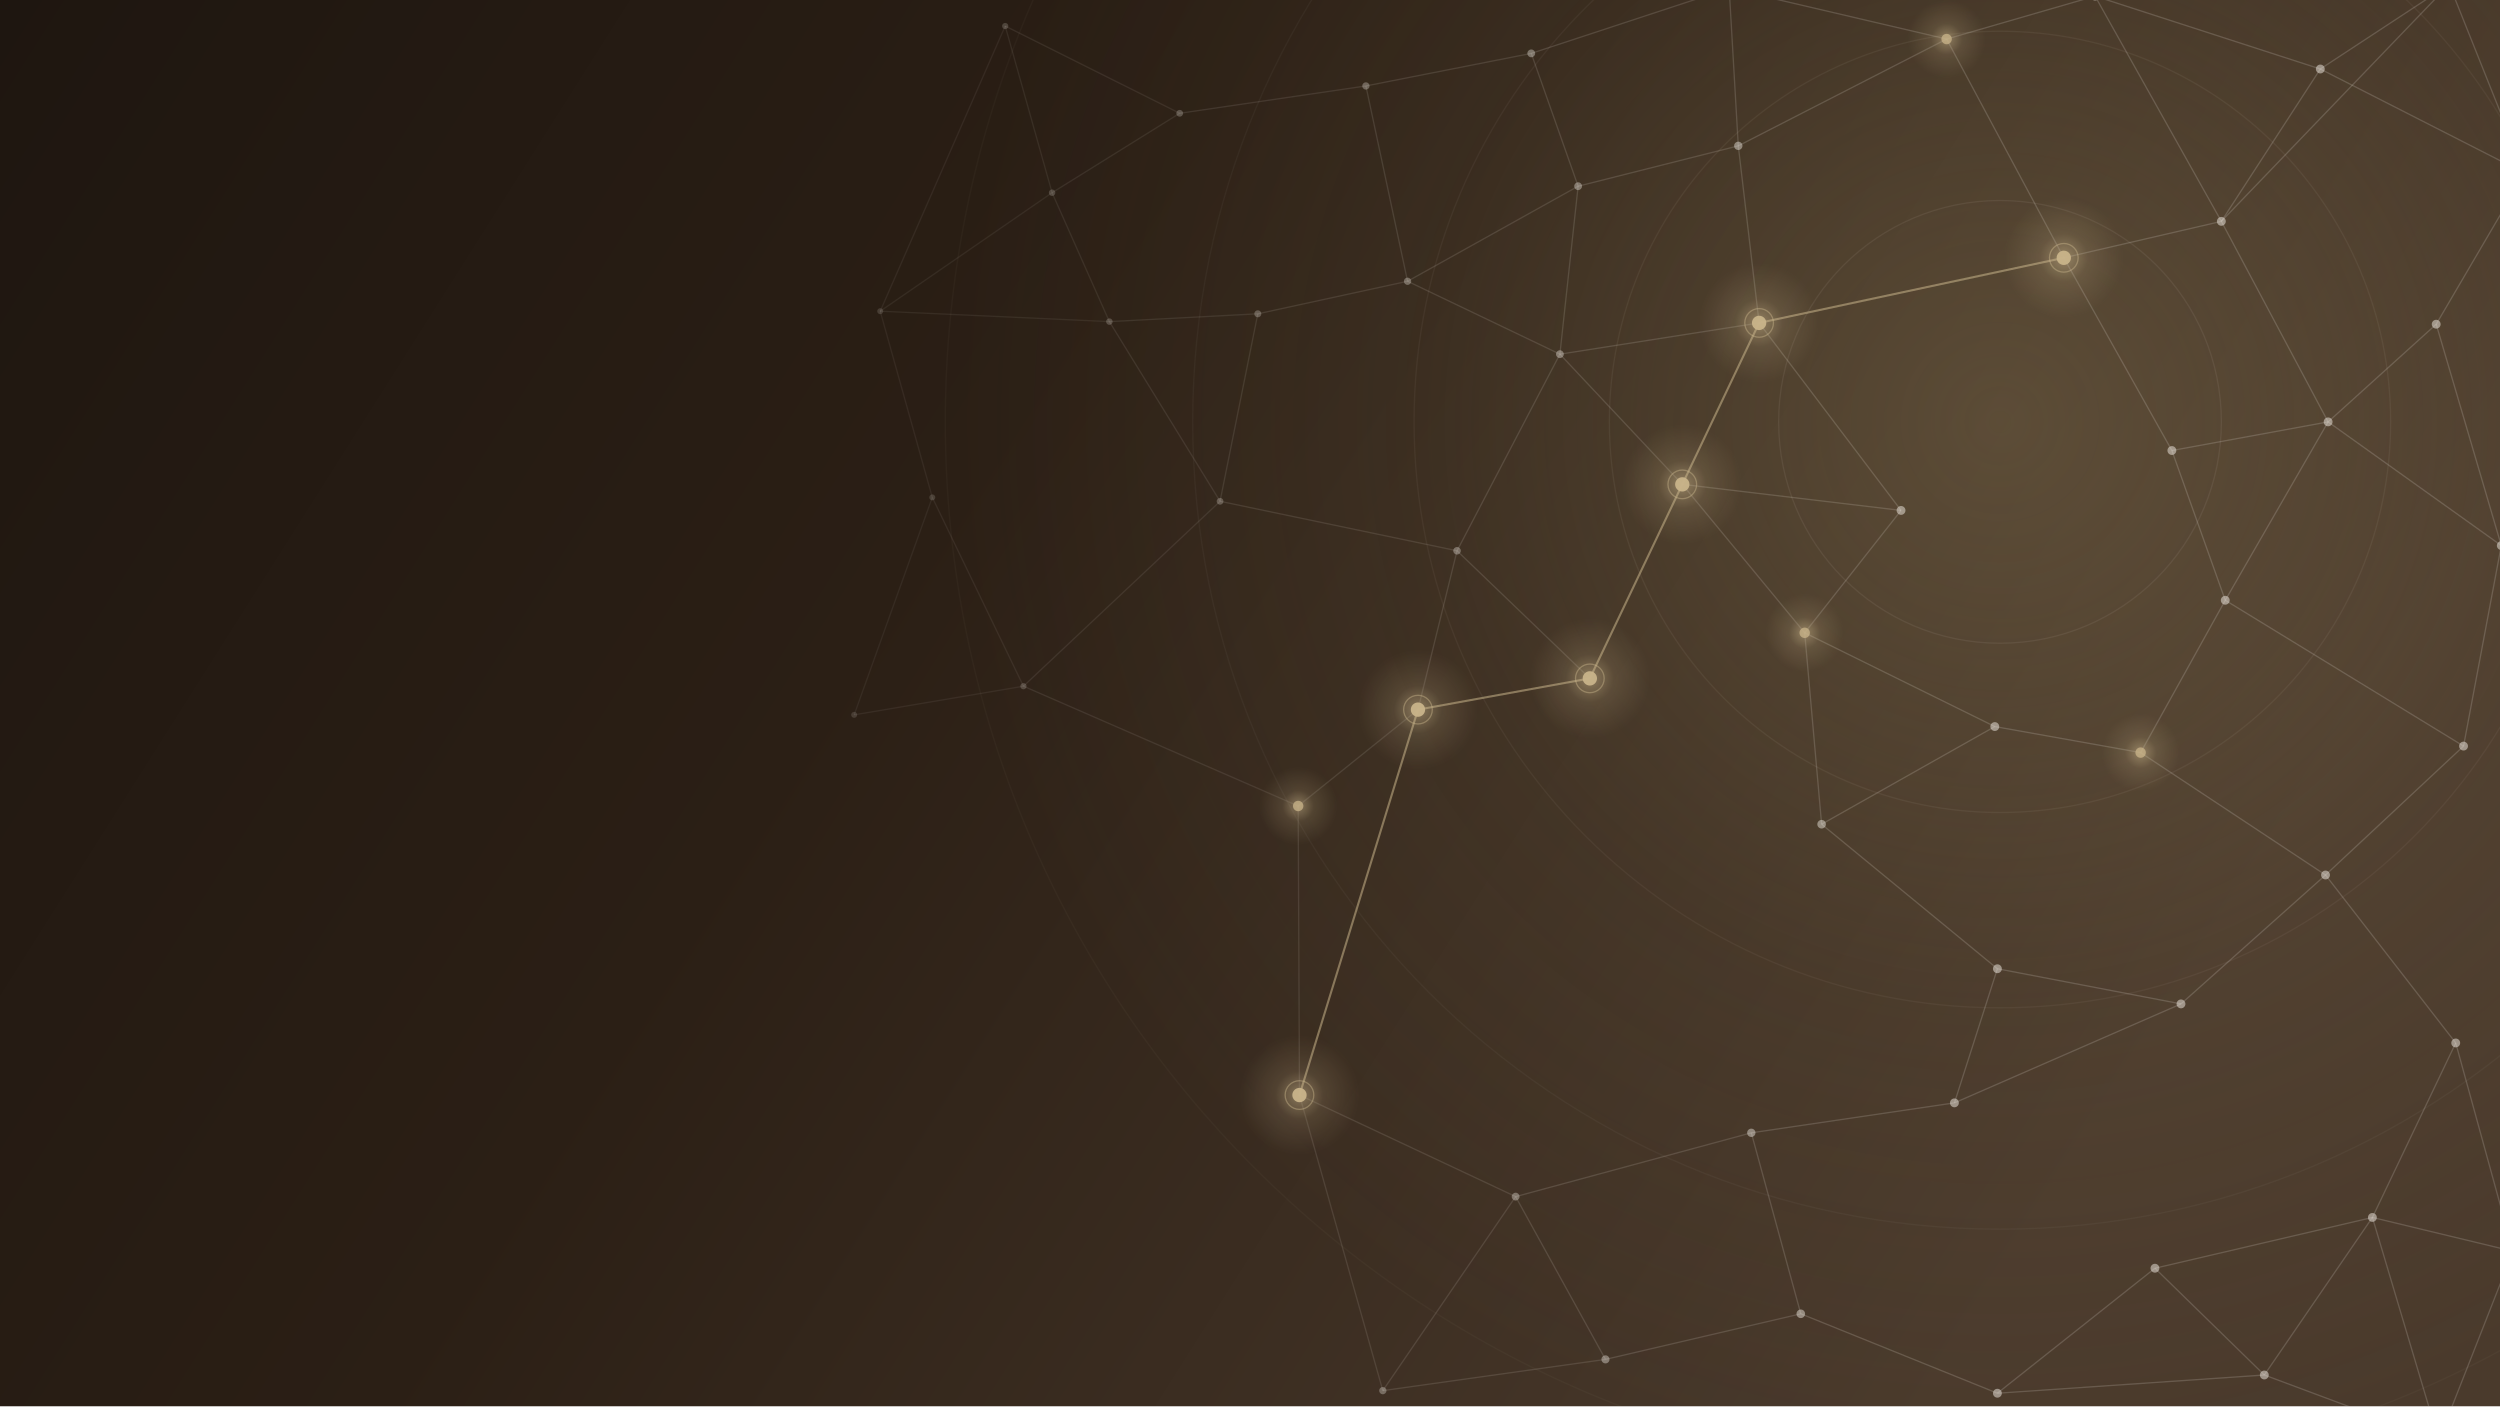
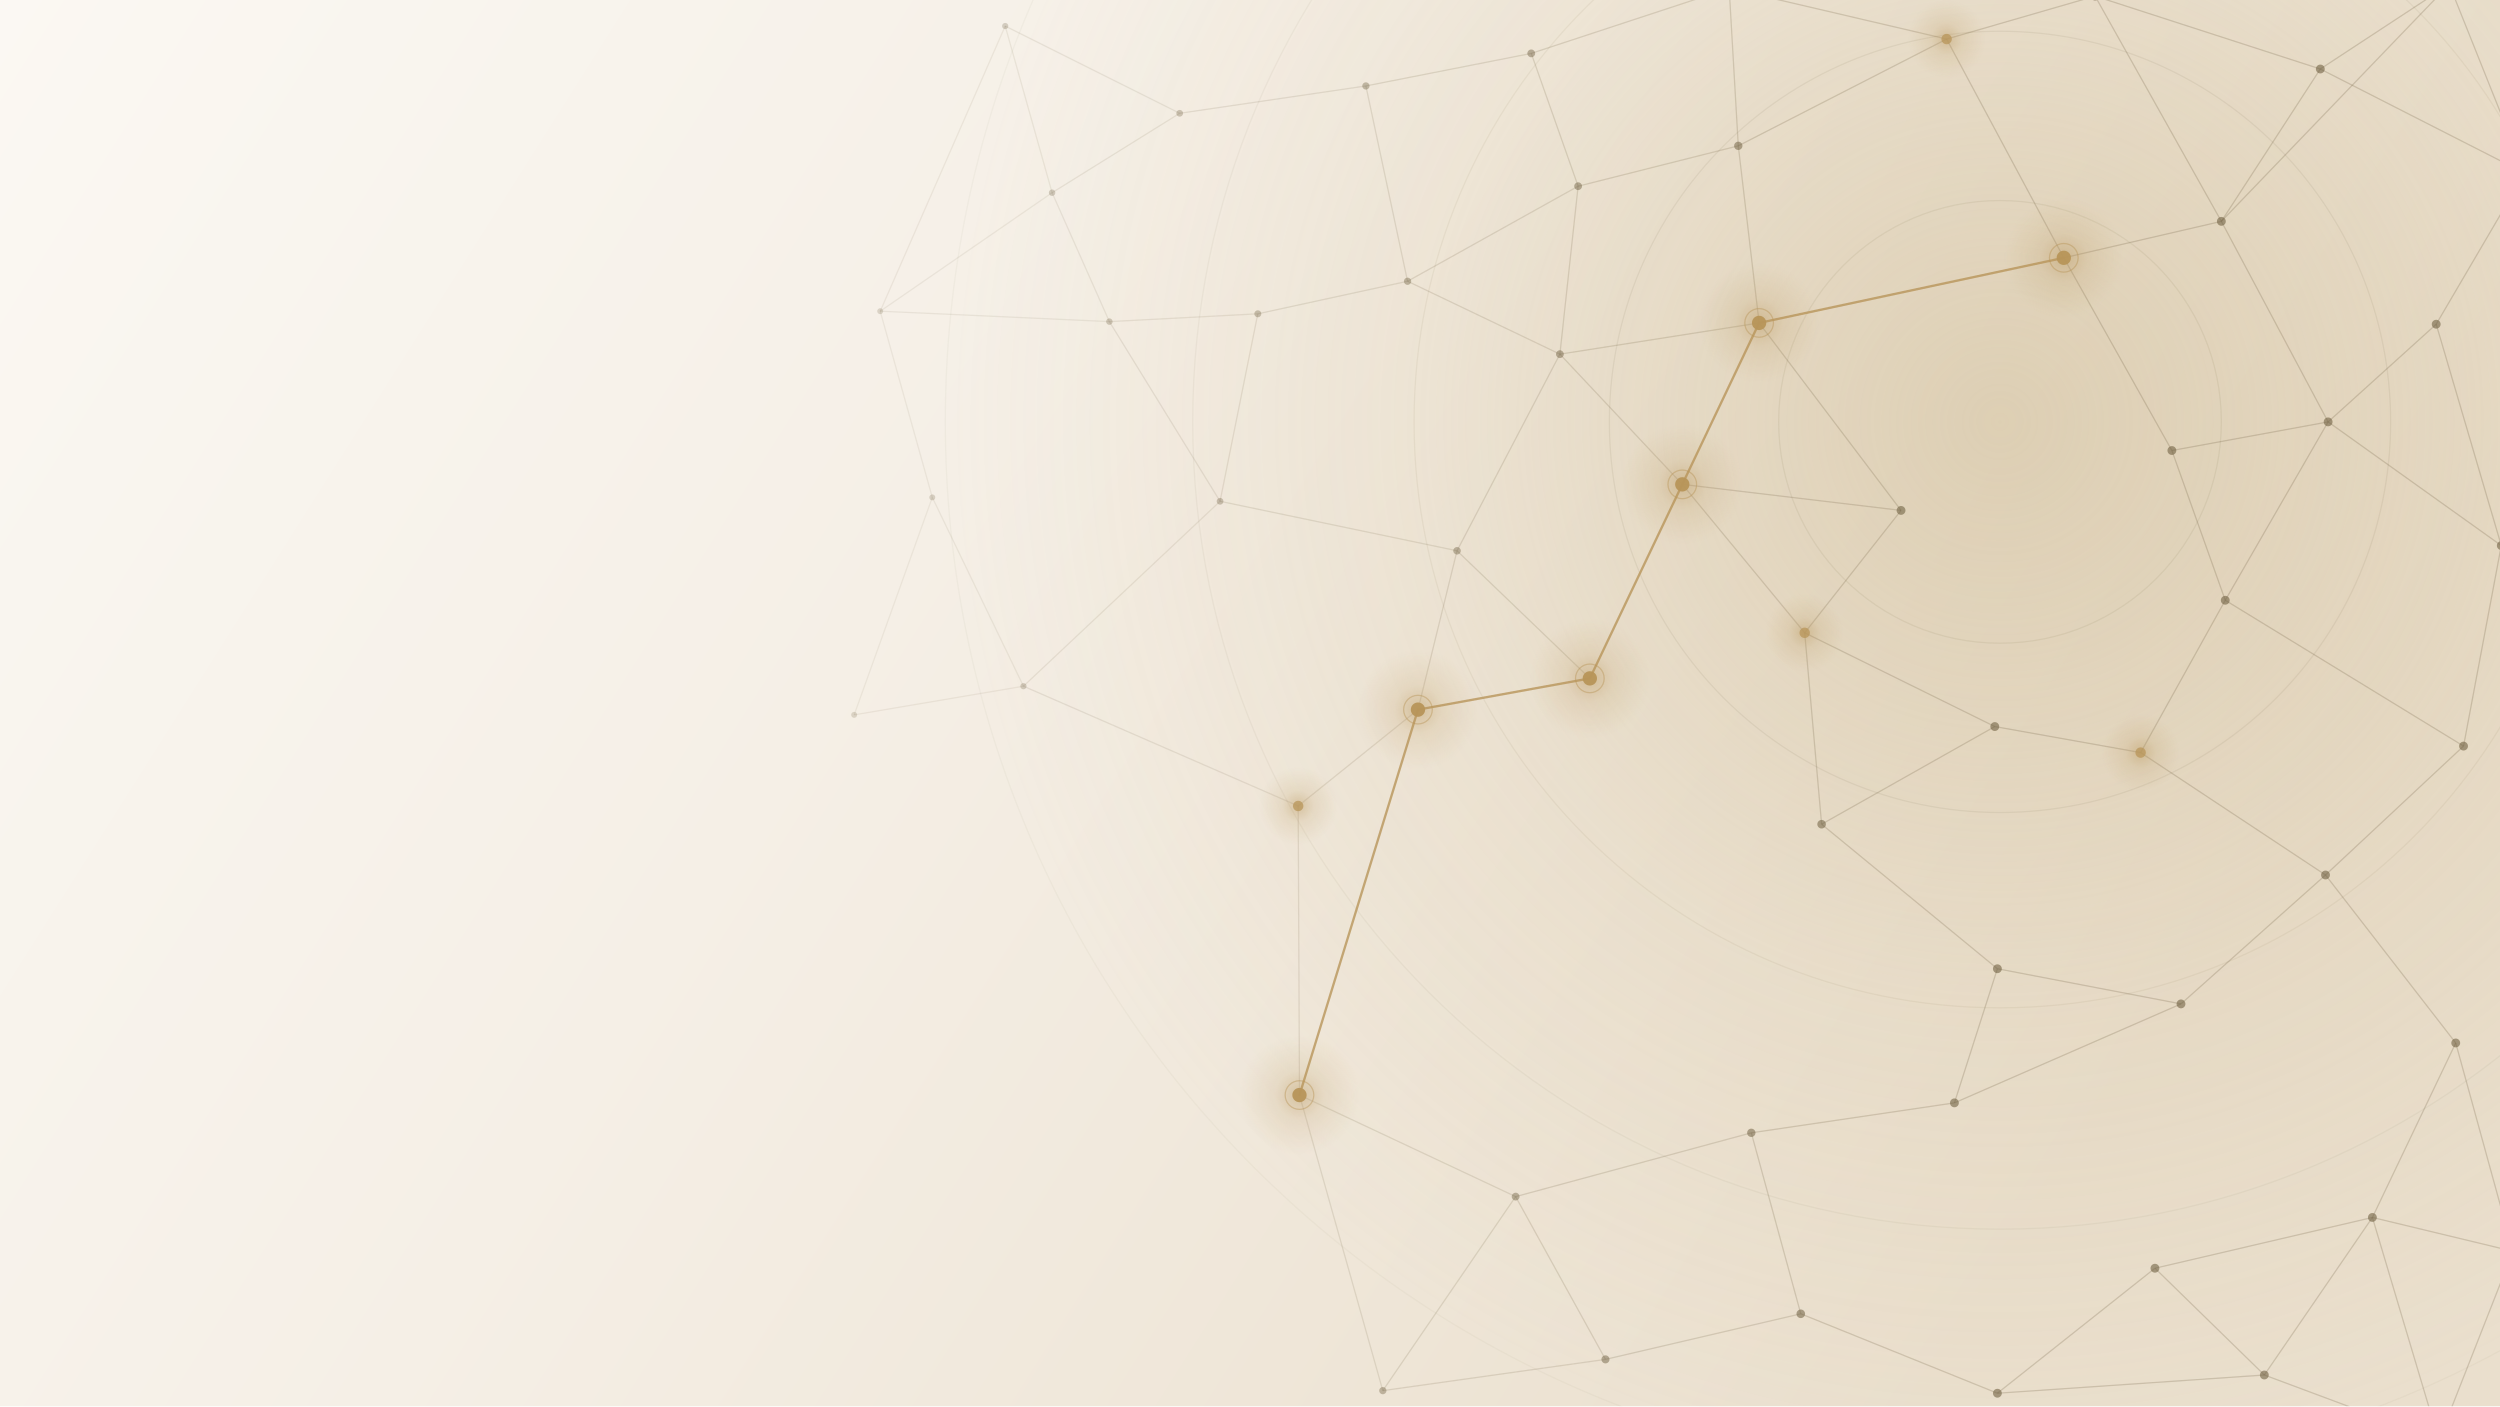
<svg xmlns="http://www.w3.org/2000/svg" viewBox="0 0 1920 1080" preserveAspectRatio="xMaxYMid slice">
  <defs>
    <linearGradient id="bg" x1="0" y1="0" x2="1" y2="0.35">
-       <stop offset="0" stop-color="#1E1610" />
-       <stop offset=".45" stop-color="#2B1F15" />
-       <stop offset="1" stop-color="#4A3A2C" />
+       <stop offset="0" stop-color="#FBF8F3" />
+       <stop offset=".45" stop-color="#F5EFE6" />
+       <stop offset="1" stop-color="#EADFCD" />
    </linearGradient>
    <radialGradient id="sheen" cx="1536" cy="324" r="806" gradientUnits="userSpaceOnUse">
-       <stop offset="0" stop-color="#8C7A56" stop-opacity=".38" />
-       <stop offset=".55" stop-color="#8C7A56" stop-opacity=".10" />
-       <stop offset="1" stop-color="#8C7A56" stop-opacity="0" />
+       <stop offset="0" stop-color="#C9B48A" stop-opacity=".45" />
+       <stop offset=".55" stop-color="#C9B48A" stop-opacity=".14" />
+       <stop offset="1" stop-color="#C9B48A" stop-opacity="0" />
    </radialGradient>
    <radialGradient id="glow">
-       <stop offset="0" stop-color="#C9B48A" stop-opacity=".55" />
-       <stop offset=".4" stop-color="#C9B48A" stop-opacity=".16" />
-       <stop offset="1" stop-color="#C9B48A" stop-opacity="0" />
+       <stop offset="0" stop-color="#B8955A" stop-opacity=".45" />
+       <stop offset=".4" stop-color="#B8955A" stop-opacity=".16" />
+       <stop offset="1" stop-color="#B8955A" stop-opacity="0" />
    </radialGradient>
  </defs>
  <rect width="1920" height="1080" fill="url(#bg)" />
  <rect width="1920" height="1080" fill="url(#sheen)" />
-   <circle cx="1536" cy="324" r="170" fill="none" stroke="#F2EDE5" stroke-opacity="0.07" stroke-width="1" />
-   <circle cx="1536" cy="324" r="300" fill="none" stroke="#F2EDE5" stroke-opacity="0.06" stroke-width="1" />
-   <circle cx="1536" cy="324" r="450" fill="none" stroke="#F2EDE5" stroke-opacity="0.05" stroke-width="1" />
-   <circle cx="1536" cy="324" r="620" fill="none" stroke="#F2EDE5" stroke-opacity="0.04" stroke-width="1" />
-   <circle cx="1536" cy="324" r="810" fill="none" stroke="#F2EDE5" stroke-opacity="0.03" stroke-width="1" />
-   <line x1="656" y1="549" x2="786" y2="527" stroke="#F2EDE5" stroke-opacity="0.066" stroke-width="1" />
-   <line x1="656" y1="549" x2="716" y2="382" stroke="#F2EDE5" stroke-opacity="0.061" stroke-width="1" />
-   <line x1="1176" y1="41" x2="1328" y2="-9" stroke="#F2EDE5" stroke-opacity="0.146" stroke-width="1" />
-   <line x1="1176" y1="41" x2="1212" y2="143" stroke="#F2EDE5" stroke-opacity="0.137" stroke-width="1" />
-   <line x1="1176" y1="41" x2="1049" y2="66" stroke="#F2EDE5" stroke-opacity="0.125" stroke-width="1" />
-   <line x1="1164" y1="919" x2="1345" y2="870" stroke="#F2EDE5" stroke-opacity="0.146" stroke-width="1" />
-   <line x1="1164" y1="919" x2="998" y2="841" stroke="#F2EDE5" stroke-opacity="0.120" stroke-width="1" />
-   <line x1="1164" y1="919" x2="1233" y2="1044" stroke="#F2EDE5" stroke-opacity="0.138" stroke-width="1" />
-   <line x1="1164" y1="919" x2="1062" y2="1068" stroke="#F2EDE5" stroke-opacity="0.125" stroke-width="1" />
-   <line x1="1706" y1="170" x2="1788" y2="324" stroke="#F2EDE5" stroke-opacity="0.180" stroke-width="1" />
-   <line x1="1706" y1="170" x2="1782" y2="53" stroke="#F2EDE5" stroke-opacity="0.180" stroke-width="1" />
-   <line x1="1706" y1="170" x2="1585" y2="198" stroke="#F2EDE5" stroke-opacity="0.180" stroke-width="1" />
-   <line x1="1706" y1="170" x2="1609" y2="-3" stroke="#F2EDE5" stroke-opacity="0.180" stroke-width="1" />
-   <line x1="1706" y1="170" x2="1881" y2="-12" stroke="#F2EDE5" stroke-opacity="0.180" stroke-width="1" />
-   <line x1="1460" y1="392" x2="1386" y2="486" stroke="#F2EDE5" stroke-opacity="0.172" stroke-width="1" />
-   <line x1="1460" y1="392" x2="1292" y2="372" stroke="#F2EDE5" stroke-opacity="0.165" stroke-width="1" />
-   <line x1="1460" y1="392" x2="1351" y2="248" stroke="#F2EDE5" stroke-opacity="0.169" stroke-width="1" />
-   <line x1="1386" y1="486" x2="1399" y2="633" stroke="#F2EDE5" stroke-opacity="0.167" stroke-width="1" />
-   <line x1="1386" y1="486" x2="1532" y2="558" stroke="#F2EDE5" stroke-opacity="0.177" stroke-width="1" />
-   <line x1="1386" y1="486" x2="1292" y2="372" stroke="#F2EDE5" stroke-opacity="0.159" stroke-width="1" />
-   <line x1="1675" y1="771" x2="1501" y2="847" stroke="#F2EDE5" stroke-opacity="0.180" stroke-width="1" />
-   <line x1="1675" y1="771" x2="1786" y2="672" stroke="#F2EDE5" stroke-opacity="0.180" stroke-width="1" />
-   <line x1="1675" y1="771" x2="1534" y2="744" stroke="#F2EDE5" stroke-opacity="0.180" stroke-width="1" />
-   <line x1="786" y1="527" x2="716" y2="382" stroke="#F2EDE5" stroke-opacity="0.071" stroke-width="1" />
-   <line x1="786" y1="527" x2="937" y2="385" stroke="#F2EDE5" stroke-opacity="0.087" stroke-width="1" />
-   <line x1="786" y1="527" x2="997" y2="619" stroke="#F2EDE5" stroke-opacity="0.092" stroke-width="1" />
-   <line x1="1501" y1="847" x2="1345" y2="870" stroke="#F2EDE5" stroke-opacity="0.172" stroke-width="1" />
-   <line x1="1501" y1="847" x2="1534" y2="744" stroke="#F2EDE5" stroke-opacity="0.180" stroke-width="1" />
-   <line x1="1788" y1="324" x2="1668" y2="346" stroke="#F2EDE5" stroke-opacity="0.180" stroke-width="1" />
-   <line x1="1788" y1="324" x2="1921" y2="419" stroke="#F2EDE5" stroke-opacity="0.180" stroke-width="1" />
-   <line x1="1788" y1="324" x2="1709" y2="461" stroke="#F2EDE5" stroke-opacity="0.180" stroke-width="1" />
-   <line x1="1788" y1="324" x2="1871" y2="249" stroke="#F2EDE5" stroke-opacity="0.180" stroke-width="1" />
-   <line x1="1399" y1="633" x2="1532" y2="558" stroke="#F2EDE5" stroke-opacity="0.178" stroke-width="1" />
-   <line x1="1399" y1="633" x2="1534" y2="744" stroke="#F2EDE5" stroke-opacity="0.178" stroke-width="1" />
-   <line x1="1739" y1="1056" x2="1655" y2="974" stroke="#F2EDE5" stroke-opacity="0.180" stroke-width="1" />
-   <line x1="1739" y1="1056" x2="1534" y2="1070" stroke="#F2EDE5" stroke-opacity="0.180" stroke-width="1" />
-   <line x1="1739" y1="1056" x2="1873" y2="1106" stroke="#F2EDE5" stroke-opacity="0.180" stroke-width="1" />
-   <line x1="1739" y1="1056" x2="1822" y2="935" stroke="#F2EDE5" stroke-opacity="0.180" stroke-width="1" />
-   <line x1="1495" y1="30" x2="1328" y2="-9" stroke="#F2EDE5" stroke-opacity="0.170" stroke-width="1" />
-   <line x1="1495" y1="30" x2="1335" y2="112" stroke="#F2EDE5" stroke-opacity="0.171" stroke-width="1" />
-   <line x1="1495" y1="30" x2="1585" y2="198" stroke="#F2EDE5" stroke-opacity="0.180" stroke-width="1" />
-   <line x1="1495" y1="30" x2="1609" y2="-3" stroke="#F2EDE5" stroke-opacity="0.180" stroke-width="1" />
-   <line x1="1782" y1="53" x2="1939" y2="133" stroke="#F2EDE5" stroke-opacity="0.180" stroke-width="1" />
-   <line x1="1782" y1="53" x2="1609" y2="-3" stroke="#F2EDE5" stroke-opacity="0.180" stroke-width="1" />
-   <line x1="1782" y1="53" x2="1881" y2="-12" stroke="#F2EDE5" stroke-opacity="0.180" stroke-width="1" />
-   <line x1="1532" y1="558" x2="1644" y2="578" stroke="#F2EDE5" stroke-opacity="0.180" stroke-width="1" />
-   <line x1="1655" y1="974" x2="1534" y2="1070" stroke="#F2EDE5" stroke-opacity="0.180" stroke-width="1" />
-   <line x1="1655" y1="974" x2="1822" y2="935" stroke="#F2EDE5" stroke-opacity="0.180" stroke-width="1" />
-   <line x1="1119" y1="423" x2="1221" y2="521" stroke="#F2EDE5" stroke-opacity="0.134" stroke-width="1" />
-   <line x1="1119" y1="423" x2="937" y2="385" stroke="#F2EDE5" stroke-opacity="0.112" stroke-width="1" />
-   <line x1="1119" y1="423" x2="1198" y2="272" stroke="#F2EDE5" stroke-opacity="0.132" stroke-width="1" />
-   <line x1="1119" y1="423" x2="1089" y2="545" stroke="#F2EDE5" stroke-opacity="0.124" stroke-width="1" />
-   <line x1="716" y1="382" x2="676" y2="239" stroke="#F2EDE5" stroke-opacity="0.062" stroke-width="1" />
-   <line x1="1786" y1="672" x2="1892" y2="573" stroke="#F2EDE5" stroke-opacity="0.180" stroke-width="1" />
-   <line x1="1786" y1="672" x2="1644" y2="578" stroke="#F2EDE5" stroke-opacity="0.180" stroke-width="1" />
-   <line x1="1786" y1="672" x2="1886" y2="801" stroke="#F2EDE5" stroke-opacity="0.180" stroke-width="1" />
-   <line x1="1892" y1="573" x2="1921" y2="419" stroke="#F2EDE5" stroke-opacity="0.180" stroke-width="1" />
-   <line x1="1892" y1="573" x2="1709" y2="461" stroke="#F2EDE5" stroke-opacity="0.180" stroke-width="1" />
-   <line x1="1328" y1="-9" x2="1335" y2="112" stroke="#F2EDE5" stroke-opacity="0.158" stroke-width="1" />
-   <line x1="1930" y1="961" x2="1873" y2="1106" stroke="#F2EDE5" stroke-opacity="0.180" stroke-width="1" />
-   <line x1="1930" y1="961" x2="1822" y2="935" stroke="#F2EDE5" stroke-opacity="0.180" stroke-width="1" />
-   <line x1="1930" y1="961" x2="1886" y2="801" stroke="#F2EDE5" stroke-opacity="0.180" stroke-width="1" />
-   <line x1="937" y1="385" x2="966" y2="241" stroke="#F2EDE5" stroke-opacity="0.101" stroke-width="1" />
-   <line x1="937" y1="385" x2="852" y2="247" stroke="#F2EDE5" stroke-opacity="0.092" stroke-width="1" />
-   <line x1="1644" y1="578" x2="1709" y2="461" stroke="#F2EDE5" stroke-opacity="0.180" stroke-width="1" />
-   <line x1="1292" y1="372" x2="1198" y2="272" stroke="#F2EDE5" stroke-opacity="0.145" stroke-width="1" />
-   <line x1="1534" y1="1070" x2="1383" y2="1009" stroke="#F2EDE5" stroke-opacity="0.177" stroke-width="1" />
-   <line x1="1873" y1="1106" x2="1822" y2="935" stroke="#F2EDE5" stroke-opacity="0.180" stroke-width="1" />
-   <line x1="1081" y1="216" x2="966" y2="241" stroke="#F2EDE5" stroke-opacity="0.112" stroke-width="1" />
-   <line x1="1081" y1="216" x2="1212" y2="143" stroke="#F2EDE5" stroke-opacity="0.130" stroke-width="1" />
-   <line x1="1081" y1="216" x2="1198" y2="272" stroke="#F2EDE5" stroke-opacity="0.129" stroke-width="1" />
-   <line x1="1081" y1="216" x2="1049" y2="66" stroke="#F2EDE5" stroke-opacity="0.118" stroke-width="1" />
-   <line x1="1822" y1="935" x2="1886" y2="801" stroke="#F2EDE5" stroke-opacity="0.180" stroke-width="1" />
-   <line x1="1668" y1="346" x2="1709" y2="461" stroke="#F2EDE5" stroke-opacity="0.180" stroke-width="1" />
-   <line x1="1668" y1="346" x2="1585" y2="198" stroke="#F2EDE5" stroke-opacity="0.180" stroke-width="1" />
-   <line x1="1921" y1="419" x2="1871" y2="249" stroke="#F2EDE5" stroke-opacity="0.180" stroke-width="1" />
-   <line x1="1335" y1="112" x2="1351" y2="248" stroke="#F2EDE5" stroke-opacity="0.160" stroke-width="1" />
-   <line x1="1335" y1="112" x2="1212" y2="143" stroke="#F2EDE5" stroke-opacity="0.149" stroke-width="1" />
-   <line x1="1383" y1="1009" x2="1345" y2="870" stroke="#F2EDE5" stroke-opacity="0.163" stroke-width="1" />
-   <line x1="1383" y1="1009" x2="1233" y2="1044" stroke="#F2EDE5" stroke-opacity="0.154" stroke-width="1" />
-   <line x1="1351" y1="248" x2="1198" y2="272" stroke="#F2EDE5" stroke-opacity="0.149" stroke-width="1" />
-   <line x1="676" y1="239" x2="808" y2="148" stroke="#F2EDE5" stroke-opacity="0.069" stroke-width="1" />
-   <line x1="676" y1="239" x2="772" y2="20" stroke="#F2EDE5" stroke-opacity="0.067" stroke-width="1" />
-   <line x1="676" y1="239" x2="852" y2="247" stroke="#F2EDE5" stroke-opacity="0.073" stroke-width="1" />
-   <line x1="906" y1="87" x2="808" y2="148" stroke="#F2EDE5" stroke-opacity="0.086" stroke-width="1" />
-   <line x1="906" y1="87" x2="1049" y2="66" stroke="#F2EDE5" stroke-opacity="0.105" stroke-width="1" />
-   <line x1="906" y1="87" x2="772" y2="20" stroke="#F2EDE5" stroke-opacity="0.084" stroke-width="1" />
-   <line x1="998" y1="841" x2="997" y2="619" stroke="#F2EDE5" stroke-opacity="0.108" stroke-width="1" />
-   <line x1="998" y1="841" x2="1062" y2="1068" stroke="#F2EDE5" stroke-opacity="0.113" stroke-width="1" />
-   <line x1="1233" y1="1044" x2="1062" y2="1068" stroke="#F2EDE5" stroke-opacity="0.130" stroke-width="1" />
-   <line x1="966" y1="241" x2="852" y2="247" stroke="#F2EDE5" stroke-opacity="0.094" stroke-width="1" />
-   <line x1="1212" y1="143" x2="1198" y2="272" stroke="#F2EDE5" stroke-opacity="0.139" stroke-width="1" />
-   <line x1="1939" y1="133" x2="1871" y2="249" stroke="#F2EDE5" stroke-opacity="0.180" stroke-width="1" />
-   <line x1="1939" y1="133" x2="1881" y2="-12" stroke="#F2EDE5" stroke-opacity="0.180" stroke-width="1" />
-   <line x1="997" y1="619" x2="1089" y2="545" stroke="#F2EDE5" stroke-opacity="0.115" stroke-width="1" />
-   <line x1="808" y1="148" x2="772" y2="20" stroke="#F2EDE5" stroke-opacity="0.076" stroke-width="1" />
-   <line x1="808" y1="148" x2="852" y2="247" stroke="#F2EDE5" stroke-opacity="0.082" stroke-width="1" />
-   <polyline points="998,841 1089,545 1221,521 1292,372 1351,248 1585,198" fill="none" stroke="#C9B48A" stroke-opacity=".55" stroke-width="1.6" stroke-linecap="round" stroke-linejoin="round" />
-   <circle cx="656" cy="549" r="2.3" fill="#F2EDE5" fill-opacity="0.14" />
-   <circle cx="1176" cy="41" r="3.0" fill="#F2EDE5" fill-opacity="0.37" />
-   <circle cx="1164" cy="919" r="3.0" fill="#F2EDE5" fill-opacity="0.36" />
-   <circle cx="1706" cy="170" r="3.4" fill="#F2EDE5" fill-opacity="0.50" />
-   <circle cx="1460" cy="392" r="3.4" fill="#F2EDE5" fill-opacity="0.49" />
+   <circle cx="1536" cy="324" r="170" fill="none" stroke="#6E5F40" stroke-opacity="0.105" stroke-width="1" />
+   <circle cx="1536" cy="324" r="300" fill="none" stroke="#6E5F40" stroke-opacity="0.090" stroke-width="1" />
+   <circle cx="1536" cy="324" r="450" fill="none" stroke="#6E5F40" stroke-opacity="0.075" stroke-width="1" />
+   <circle cx="1536" cy="324" r="620" fill="none" stroke="#6E5F40" stroke-opacity="0.060" stroke-width="1" />
+   <circle cx="1536" cy="324" r="810" fill="none" stroke="#6E5F40" stroke-opacity="0.045" stroke-width="1" />
+   <line x1="656" y1="549" x2="786" y2="527" stroke="#6E5F40" stroke-opacity="0.091" stroke-width="1" />
+   <line x1="656" y1="549" x2="716" y2="382" stroke="#6E5F40" stroke-opacity="0.084" stroke-width="1" />
+   <line x1="1176" y1="41" x2="1328" y2="-9" stroke="#6E5F40" stroke-opacity="0.195" stroke-width="1" />
+   <line x1="1176" y1="41" x2="1212" y2="143" stroke="#6E5F40" stroke-opacity="0.184" stroke-width="1" />
+   <line x1="1176" y1="41" x2="1049" y2="66" stroke="#6E5F40" stroke-opacity="0.168" stroke-width="1" />
+   <line x1="1164" y1="919" x2="1345" y2="870" stroke="#6E5F40" stroke-opacity="0.196" stroke-width="1" />
+   <line x1="1164" y1="919" x2="998" y2="841" stroke="#6E5F40" stroke-opacity="0.162" stroke-width="1" />
+   <line x1="1164" y1="919" x2="1233" y2="1044" stroke="#6E5F40" stroke-opacity="0.185" stroke-width="1" />
+   <line x1="1164" y1="919" x2="1062" y2="1068" stroke="#6E5F40" stroke-opacity="0.168" stroke-width="1" />
+   <line x1="1706" y1="170" x2="1788" y2="324" stroke="#6E5F40" stroke-opacity="0.240" stroke-width="1" />
+   <line x1="1706" y1="170" x2="1782" y2="53" stroke="#6E5F40" stroke-opacity="0.240" stroke-width="1" />
+   <line x1="1706" y1="170" x2="1585" y2="198" stroke="#6E5F40" stroke-opacity="0.240" stroke-width="1" />
+   <line x1="1706" y1="170" x2="1609" y2="-3" stroke="#6E5F40" stroke-opacity="0.240" stroke-width="1" />
+   <line x1="1706" y1="170" x2="1881" y2="-12" stroke="#6E5F40" stroke-opacity="0.240" stroke-width="1" />
+   <line x1="1460" y1="392" x2="1386" y2="486" stroke="#6E5F40" stroke-opacity="0.229" stroke-width="1" />
+   <line x1="1460" y1="392" x2="1292" y2="372" stroke="#6E5F40" stroke-opacity="0.220" stroke-width="1" />
+   <line x1="1460" y1="392" x2="1351" y2="248" stroke="#6E5F40" stroke-opacity="0.226" stroke-width="1" />
+   <line x1="1386" y1="486" x2="1399" y2="633" stroke="#6E5F40" stroke-opacity="0.223" stroke-width="1" />
+   <line x1="1386" y1="486" x2="1532" y2="558" stroke="#6E5F40" stroke-opacity="0.236" stroke-width="1" />
+   <line x1="1386" y1="486" x2="1292" y2="372" stroke="#6E5F40" stroke-opacity="0.213" stroke-width="1" />
+   <line x1="1675" y1="771" x2="1501" y2="847" stroke="#6E5F40" stroke-opacity="0.240" stroke-width="1" />
+   <line x1="1675" y1="771" x2="1786" y2="672" stroke="#6E5F40" stroke-opacity="0.240" stroke-width="1" />
+   <line x1="1675" y1="771" x2="1534" y2="744" stroke="#6E5F40" stroke-opacity="0.240" stroke-width="1" />
+   <line x1="786" y1="527" x2="716" y2="382" stroke="#6E5F40" stroke-opacity="0.097" stroke-width="1" />
+   <line x1="786" y1="527" x2="937" y2="385" stroke="#6E5F40" stroke-opacity="0.119" stroke-width="1" />
+   <line x1="786" y1="527" x2="997" y2="619" stroke="#6E5F40" stroke-opacity="0.125" stroke-width="1" />
+   <line x1="1501" y1="847" x2="1345" y2="870" stroke="#6E5F40" stroke-opacity="0.229" stroke-width="1" />
+   <line x1="1501" y1="847" x2="1534" y2="744" stroke="#6E5F40" stroke-opacity="0.240" stroke-width="1" />
+   <line x1="1788" y1="324" x2="1668" y2="346" stroke="#6E5F40" stroke-opacity="0.240" stroke-width="1" />
+   <line x1="1788" y1="324" x2="1921" y2="419" stroke="#6E5F40" stroke-opacity="0.240" stroke-width="1" />
+   <line x1="1788" y1="324" x2="1709" y2="461" stroke="#6E5F40" stroke-opacity="0.240" stroke-width="1" />
+   <line x1="1788" y1="324" x2="1871" y2="249" stroke="#6E5F40" stroke-opacity="0.240" stroke-width="1" />
+   <line x1="1399" y1="633" x2="1532" y2="558" stroke="#6E5F40" stroke-opacity="0.237" stroke-width="1" />
+   <line x1="1399" y1="633" x2="1534" y2="744" stroke="#6E5F40" stroke-opacity="0.238" stroke-width="1" />
+   <line x1="1739" y1="1056" x2="1655" y2="974" stroke="#6E5F40" stroke-opacity="0.240" stroke-width="1" />
+   <line x1="1739" y1="1056" x2="1534" y2="1070" stroke="#6E5F40" stroke-opacity="0.240" stroke-width="1" />
+   <line x1="1739" y1="1056" x2="1873" y2="1106" stroke="#6E5F40" stroke-opacity="0.240" stroke-width="1" />
+   <line x1="1739" y1="1056" x2="1822" y2="935" stroke="#6E5F40" stroke-opacity="0.240" stroke-width="1" />
+   <line x1="1495" y1="30" x2="1328" y2="-9" stroke="#6E5F40" stroke-opacity="0.227" stroke-width="1" />
+   <line x1="1495" y1="30" x2="1335" y2="112" stroke="#6E5F40" stroke-opacity="0.228" stroke-width="1" />
+   <line x1="1495" y1="30" x2="1585" y2="198" stroke="#6E5F40" stroke-opacity="0.240" stroke-width="1" />
+   <line x1="1495" y1="30" x2="1609" y2="-3" stroke="#6E5F40" stroke-opacity="0.240" stroke-width="1" />
+   <line x1="1782" y1="53" x2="1939" y2="133" stroke="#6E5F40" stroke-opacity="0.240" stroke-width="1" />
+   <line x1="1782" y1="53" x2="1609" y2="-3" stroke="#6E5F40" stroke-opacity="0.240" stroke-width="1" />
+   <line x1="1782" y1="53" x2="1881" y2="-12" stroke="#6E5F40" stroke-opacity="0.240" stroke-width="1" />
+   <line x1="1532" y1="558" x2="1644" y2="578" stroke="#6E5F40" stroke-opacity="0.240" stroke-width="1" />
+   <line x1="1655" y1="974" x2="1534" y2="1070" stroke="#6E5F40" stroke-opacity="0.240" stroke-width="1" />
+   <line x1="1655" y1="974" x2="1822" y2="935" stroke="#6E5F40" stroke-opacity="0.240" stroke-width="1" />
+   <line x1="1119" y1="423" x2="1221" y2="521" stroke="#6E5F40" stroke-opacity="0.179" stroke-width="1" />
+   <line x1="1119" y1="423" x2="937" y2="385" stroke="#6E5F40" stroke-opacity="0.151" stroke-width="1" />
+   <line x1="1119" y1="423" x2="1198" y2="272" stroke="#6E5F40" stroke-opacity="0.177" stroke-width="1" />
+   <line x1="1119" y1="423" x2="1089" y2="545" stroke="#6E5F40" stroke-opacity="0.166" stroke-width="1" />
+   <line x1="716" y1="382" x2="676" y2="239" stroke="#6E5F40" stroke-opacity="0.086" stroke-width="1" />
+   <line x1="1786" y1="672" x2="1892" y2="573" stroke="#6E5F40" stroke-opacity="0.240" stroke-width="1" />
+   <line x1="1786" y1="672" x2="1644" y2="578" stroke="#6E5F40" stroke-opacity="0.240" stroke-width="1" />
+   <line x1="1786" y1="672" x2="1886" y2="801" stroke="#6E5F40" stroke-opacity="0.240" stroke-width="1" />
+   <line x1="1892" y1="573" x2="1921" y2="419" stroke="#6E5F40" stroke-opacity="0.240" stroke-width="1" />
+   <line x1="1892" y1="573" x2="1709" y2="461" stroke="#6E5F40" stroke-opacity="0.240" stroke-width="1" />
+   <line x1="1328" y1="-9" x2="1335" y2="112" stroke="#6E5F40" stroke-opacity="0.211" stroke-width="1" />
+   <line x1="1930" y1="961" x2="1873" y2="1106" stroke="#6E5F40" stroke-opacity="0.240" stroke-width="1" />
+   <line x1="1930" y1="961" x2="1822" y2="935" stroke="#6E5F40" stroke-opacity="0.240" stroke-width="1" />
+   <line x1="1930" y1="961" x2="1886" y2="801" stroke="#6E5F40" stroke-opacity="0.240" stroke-width="1" />
+   <line x1="937" y1="385" x2="966" y2="241" stroke="#6E5F40" stroke-opacity="0.136" stroke-width="1" />
+   <line x1="937" y1="385" x2="852" y2="247" stroke="#6E5F40" stroke-opacity="0.125" stroke-width="1" />
+   <line x1="1644" y1="578" x2="1709" y2="461" stroke="#6E5F40" stroke-opacity="0.240" stroke-width="1" />
+   <line x1="1292" y1="372" x2="1198" y2="272" stroke="#6E5F40" stroke-opacity="0.194" stroke-width="1" />
+   <line x1="1534" y1="1070" x2="1383" y2="1009" stroke="#6E5F40" stroke-opacity="0.236" stroke-width="1" />
+   <line x1="1873" y1="1106" x2="1822" y2="935" stroke="#6E5F40" stroke-opacity="0.240" stroke-width="1" />
+   <line x1="1081" y1="216" x2="966" y2="241" stroke="#6E5F40" stroke-opacity="0.150" stroke-width="1" />
+   <line x1="1081" y1="216" x2="1212" y2="143" stroke="#6E5F40" stroke-opacity="0.175" stroke-width="1" />
+   <line x1="1081" y1="216" x2="1198" y2="272" stroke="#6E5F40" stroke-opacity="0.173" stroke-width="1" />
+   <line x1="1081" y1="216" x2="1049" y2="66" stroke="#6E5F40" stroke-opacity="0.159" stroke-width="1" />
+   <line x1="1822" y1="935" x2="1886" y2="801" stroke="#6E5F40" stroke-opacity="0.240" stroke-width="1" />
+   <line x1="1668" y1="346" x2="1709" y2="461" stroke="#6E5F40" stroke-opacity="0.240" stroke-width="1" />
+   <line x1="1668" y1="346" x2="1585" y2="198" stroke="#6E5F40" stroke-opacity="0.240" stroke-width="1" />
+   <line x1="1921" y1="419" x2="1871" y2="249" stroke="#6E5F40" stroke-opacity="0.240" stroke-width="1" />
+   <line x1="1335" y1="112" x2="1351" y2="248" stroke="#6E5F40" stroke-opacity="0.213" stroke-width="1" />
+   <line x1="1335" y1="112" x2="1212" y2="143" stroke="#6E5F40" stroke-opacity="0.200" stroke-width="1" />
+   <line x1="1383" y1="1009" x2="1345" y2="870" stroke="#6E5F40" stroke-opacity="0.217" stroke-width="1" />
+   <line x1="1383" y1="1009" x2="1233" y2="1044" stroke="#6E5F40" stroke-opacity="0.207" stroke-width="1" />
+   <line x1="1351" y1="248" x2="1198" y2="272" stroke="#6E5F40" stroke-opacity="0.200" stroke-width="1" />
+   <line x1="676" y1="239" x2="808" y2="148" stroke="#6E5F40" stroke-opacity="0.095" stroke-width="1" />
+   <line x1="676" y1="239" x2="772" y2="20" stroke="#6E5F40" stroke-opacity="0.092" stroke-width="1" />
+   <line x1="676" y1="239" x2="852" y2="247" stroke="#6E5F40" stroke-opacity="0.099" stroke-width="1" />
+   <line x1="906" y1="87" x2="808" y2="148" stroke="#6E5F40" stroke-opacity="0.118" stroke-width="1" />
+   <line x1="906" y1="87" x2="1049" y2="66" stroke="#6E5F40" stroke-opacity="0.141" stroke-width="1" />
+   <line x1="906" y1="87" x2="772" y2="20" stroke="#6E5F40" stroke-opacity="0.114" stroke-width="1" />
+   <line x1="998" y1="841" x2="997" y2="619" stroke="#6E5F40" stroke-opacity="0.145" stroke-width="1" />
+   <line x1="998" y1="841" x2="1062" y2="1068" stroke="#6E5F40" stroke-opacity="0.152" stroke-width="1" />
+   <line x1="1233" y1="1044" x2="1062" y2="1068" stroke="#6E5F40" stroke-opacity="0.175" stroke-width="1" />
+   <line x1="966" y1="241" x2="852" y2="247" stroke="#6E5F40" stroke-opacity="0.128" stroke-width="1" />
+   <line x1="1212" y1="143" x2="1198" y2="272" stroke="#6E5F40" stroke-opacity="0.186" stroke-width="1" />
+   <line x1="1939" y1="133" x2="1871" y2="249" stroke="#6E5F40" stroke-opacity="0.240" stroke-width="1" />
+   <line x1="1939" y1="133" x2="1881" y2="-12" stroke="#6E5F40" stroke-opacity="0.240" stroke-width="1" />
+   <line x1="997" y1="619" x2="1089" y2="545" stroke="#6E5F40" stroke-opacity="0.154" stroke-width="1" />
+   <line x1="808" y1="148" x2="772" y2="20" stroke="#6E5F40" stroke-opacity="0.105" stroke-width="1" />
+   <line x1="808" y1="148" x2="852" y2="247" stroke="#6E5F40" stroke-opacity="0.112" stroke-width="1" />
+   <polyline points="998,841 1089,545 1221,521 1292,372 1351,248 1585,198" fill="none" stroke="#B8955A" stroke-opacity=".8" stroke-width="1.8" stroke-linecap="round" stroke-linejoin="round" />
+   <circle cx="656" cy="549" r="2.3" fill="#6E5F40" fill-opacity="0.20" />
+   <circle cx="1176" cy="41" r="3.0" fill="#6E5F40" fill-opacity="0.44" />
+   <circle cx="1164" cy="919" r="3.0" fill="#6E5F40" fill-opacity="0.43" />
+   <circle cx="1706" cy="170" r="3.4" fill="#6E5F40" fill-opacity="0.58" />
+   <circle cx="1460" cy="392" r="3.4" fill="#6E5F40" fill-opacity="0.57" />
  <circle cx="1386" cy="486" r="30" fill="url(#glow)" />
-   <circle cx="1386" cy="486" r="4" fill="#C9B48A" fill-opacity="0.75" />
-   <circle cx="1675" cy="771" r="3.4" fill="#F2EDE5" fill-opacity="0.50" />
-   <circle cx="786" cy="527" r="2.4" fill="#F2EDE5" fill-opacity="0.20" />
-   <circle cx="1501" cy="847" r="3.4" fill="#F2EDE5" fill-opacity="0.50" />
-   <circle cx="1788" cy="324" r="3.4" fill="#F2EDE5" fill-opacity="0.50" />
-   <circle cx="1399" cy="633" r="3.3" fill="#F2EDE5" fill-opacity="0.46" />
-   <circle cx="1739" cy="1056" r="3.4" fill="#F2EDE5" fill-opacity="0.50" />
+   <circle cx="1386" cy="486" r="4" fill="#B8955A" fill-opacity="0.75" />
+   <circle cx="1675" cy="771" r="3.4" fill="#6E5F40" fill-opacity="0.58" />
+   <circle cx="786" cy="527" r="2.4" fill="#6E5F40" fill-opacity="0.26" />
+   <circle cx="1501" cy="847" r="3.4" fill="#6E5F40" fill-opacity="0.58" />
+   <circle cx="1788" cy="324" r="3.4" fill="#6E5F40" fill-opacity="0.58" />
+   <circle cx="1399" cy="633" r="3.3" fill="#6E5F40" fill-opacity="0.54" />
+   <circle cx="1739" cy="1056" r="3.4" fill="#6E5F40" fill-opacity="0.58" />
  <circle cx="1495" cy="30" r="30" fill="url(#glow)" />
-   <circle cx="1495" cy="30" r="4" fill="#C9B48A" fill-opacity="0.75" />
-   <circle cx="1782" cy="53" r="3.4" fill="#F2EDE5" fill-opacity="0.50" />
-   <circle cx="1532" cy="558" r="3.4" fill="#F2EDE5" fill-opacity="0.50" />
-   <circle cx="1655" cy="974" r="3.4" fill="#F2EDE5" fill-opacity="0.50" />
-   <circle cx="1119" cy="423" r="2.9" fill="#F2EDE5" fill-opacity="0.34" />
-   <circle cx="716" cy="382" r="2.3" fill="#F2EDE5" fill-opacity="0.16" />
-   <circle cx="1786" cy="672" r="3.4" fill="#F2EDE5" fill-opacity="0.50" />
+   <circle cx="1495" cy="30" r="4" fill="#B8955A" fill-opacity="0.75" />
+   <circle cx="1782" cy="53" r="3.4" fill="#6E5F40" fill-opacity="0.58" />
+   <circle cx="1532" cy="558" r="3.4" fill="#6E5F40" fill-opacity="0.58" />
+   <circle cx="1655" cy="974" r="3.4" fill="#6E5F40" fill-opacity="0.58" />
+   <circle cx="1119" cy="423" r="2.9" fill="#6E5F40" fill-opacity="0.41" />
+   <circle cx="716" cy="382" r="2.3" fill="#6E5F40" fill-opacity="0.23" />
+   <circle cx="1786" cy="672" r="3.4" fill="#6E5F40" fill-opacity="0.58" />
  <circle cx="1221" cy="521" r="46" fill="url(#glow)" />
-   <circle cx="1221" cy="521" r="5.5" fill="#C9B48A" fill-opacity="0.95" />
-   <circle cx="1221" cy="521" r="11" fill="none" stroke="#C9B48A" stroke-opacity=".45" stroke-width="1" />
-   <circle cx="1892" cy="573" r="3.4" fill="#F2EDE5" fill-opacity="0.50" />
-   <circle cx="1328" cy="-9" r="3.2" fill="#F2EDE5" fill-opacity="0.43" />
-   <circle cx="1930" cy="961" r="3.4" fill="#F2EDE5" fill-opacity="0.50" />
-   <circle cx="937" cy="385" r="2.6" fill="#F2EDE5" fill-opacity="0.26" />
+   <circle cx="1221" cy="521" r="5.5" fill="#B8955A" fill-opacity="0.95" />
+   <circle cx="1221" cy="521" r="11" fill="none" stroke="#B8955A" stroke-opacity=".45" stroke-width="1" />
+   <circle cx="1892" cy="573" r="3.4" fill="#6E5F40" fill-opacity="0.58" />
+   <circle cx="1328" cy="-9" r="3.2" fill="#6E5F40" fill-opacity="0.51" />
+   <circle cx="1930" cy="961" r="3.4" fill="#6E5F40" fill-opacity="0.58" />
+   <circle cx="937" cy="385" r="2.6" fill="#6E5F40" fill-opacity="0.33" />
  <circle cx="1644" cy="578" r="30" fill="url(#glow)" />
-   <circle cx="1644" cy="578" r="4" fill="#C9B48A" fill-opacity="0.75" />
+   <circle cx="1644" cy="578" r="4" fill="#B8955A" fill-opacity="0.75" />
  <circle cx="1292" cy="372" r="46" fill="url(#glow)" />
-   <circle cx="1292" cy="372" r="5.5" fill="#C9B48A" fill-opacity="0.95" />
-   <circle cx="1292" cy="372" r="11" fill="none" stroke="#C9B48A" stroke-opacity=".45" stroke-width="1" />
-   <circle cx="1534" cy="1070" r="3.4" fill="#F2EDE5" fill-opacity="0.50" />
-   <circle cx="1873" cy="1106" r="3.4" fill="#F2EDE5" fill-opacity="0.50" />
-   <circle cx="1081" cy="216" r="2.8" fill="#F2EDE5" fill-opacity="0.33" />
-   <circle cx="1822" cy="935" r="3.4" fill="#F2EDE5" fill-opacity="0.50" />
-   <circle cx="1668" cy="346" r="3.4" fill="#F2EDE5" fill-opacity="0.50" />
-   <circle cx="1921" cy="419" r="3.4" fill="#F2EDE5" fill-opacity="0.50" />
-   <circle cx="1886" cy="801" r="3.4" fill="#F2EDE5" fill-opacity="0.50" />
-   <circle cx="1335" cy="112" r="3.2" fill="#F2EDE5" fill-opacity="0.44" />
-   <circle cx="1383" cy="1009" r="3.3" fill="#F2EDE5" fill-opacity="0.46" />
-   <circle cx="1345" cy="870" r="3.2" fill="#F2EDE5" fill-opacity="0.44" />
+   <circle cx="1292" cy="372" r="5.5" fill="#B8955A" fill-opacity="0.95" />
+   <circle cx="1292" cy="372" r="11" fill="none" stroke="#B8955A" stroke-opacity=".45" stroke-width="1" />
+   <circle cx="1534" cy="1070" r="3.4" fill="#6E5F40" fill-opacity="0.58" />
+   <circle cx="1873" cy="1106" r="3.4" fill="#6E5F40" fill-opacity="0.58" />
+   <circle cx="1081" cy="216" r="2.8" fill="#6E5F40" fill-opacity="0.40" />
+   <circle cx="1822" cy="935" r="3.4" fill="#6E5F40" fill-opacity="0.58" />
+   <circle cx="1668" cy="346" r="3.4" fill="#6E5F40" fill-opacity="0.58" />
+   <circle cx="1921" cy="419" r="3.4" fill="#6E5F40" fill-opacity="0.58" />
+   <circle cx="1886" cy="801" r="3.4" fill="#6E5F40" fill-opacity="0.58" />
+   <circle cx="1335" cy="112" r="3.2" fill="#6E5F40" fill-opacity="0.51" />
+   <circle cx="1383" cy="1009" r="3.3" fill="#6E5F40" fill-opacity="0.54" />
+   <circle cx="1345" cy="870" r="3.2" fill="#6E5F40" fill-opacity="0.52" />
  <circle cx="1351" cy="248" r="46" fill="url(#glow)" />
-   <circle cx="1351" cy="248" r="5.5" fill="#C9B48A" fill-opacity="0.95" />
-   <circle cx="1351" cy="248" r="11" fill="none" stroke="#C9B48A" stroke-opacity=".45" stroke-width="1" />
-   <circle cx="676" cy="239" r="2.3" fill="#F2EDE5" fill-opacity="0.15" />
-   <circle cx="906" cy="87" r="2.6" fill="#F2EDE5" fill-opacity="0.25" />
+   <circle cx="1351" cy="248" r="5.5" fill="#B8955A" fill-opacity="0.95" />
+   <circle cx="1351" cy="248" r="11" fill="none" stroke="#B8955A" stroke-opacity=".45" stroke-width="1" />
+   <circle cx="676" cy="239" r="2.3" fill="#6E5F40" fill-opacity="0.21" />
+   <circle cx="906" cy="87" r="2.6" fill="#6E5F40" fill-opacity="0.31" />
  <circle cx="998" cy="841" r="46" fill="url(#glow)" />
-   <circle cx="998" cy="841" r="5.5" fill="#C9B48A" fill-opacity="0.95" />
-   <circle cx="998" cy="841" r="11" fill="none" stroke="#C9B48A" stroke-opacity=".45" stroke-width="1" />
-   <circle cx="1233" cy="1044" r="3.1" fill="#F2EDE5" fill-opacity="0.39" />
-   <circle cx="1709" cy="461" r="3.4" fill="#F2EDE5" fill-opacity="0.50" />
-   <circle cx="966" cy="241" r="2.7" fill="#F2EDE5" fill-opacity="0.27" />
-   <circle cx="1212" cy="143" r="3.0" fill="#F2EDE5" fill-opacity="0.38" />
-   <circle cx="1939" cy="133" r="3.4" fill="#F2EDE5" fill-opacity="0.50" />
+   <circle cx="998" cy="841" r="5.5" fill="#B8955A" fill-opacity="0.95" />
+   <circle cx="998" cy="841" r="11" fill="none" stroke="#B8955A" stroke-opacity=".45" stroke-width="1" />
+   <circle cx="1233" cy="1044" r="3.1" fill="#6E5F40" fill-opacity="0.47" />
+   <circle cx="1709" cy="461" r="3.4" fill="#6E5F40" fill-opacity="0.58" />
+   <circle cx="966" cy="241" r="2.7" fill="#6E5F40" fill-opacity="0.34" />
+   <circle cx="1212" cy="143" r="3.0" fill="#6E5F40" fill-opacity="0.46" />
+   <circle cx="1939" cy="133" r="3.4" fill="#6E5F40" fill-opacity="0.58" />
  <circle cx="1585" cy="198" r="46" fill="url(#glow)" />
-   <circle cx="1585" cy="198" r="5.5" fill="#C9B48A" fill-opacity="0.95" />
-   <circle cx="1585" cy="198" r="11" fill="none" stroke="#C9B48A" stroke-opacity=".45" stroke-width="1" />
+   <circle cx="1585" cy="198" r="5.5" fill="#B8955A" fill-opacity="0.95" />
+   <circle cx="1585" cy="198" r="11" fill="none" stroke="#B8955A" stroke-opacity=".45" stroke-width="1" />
  <circle cx="997" cy="619" r="30" fill="url(#glow)" />
-   <circle cx="997" cy="619" r="4" fill="#C9B48A" fill-opacity="0.75" />
-   <circle cx="1534" cy="744" r="3.4" fill="#F2EDE5" fill-opacity="0.50" />
-   <circle cx="1198" cy="272" r="3.0" fill="#F2EDE5" fill-opacity="0.38" />
-   <circle cx="1871" cy="249" r="3.4" fill="#F2EDE5" fill-opacity="0.50" />
-   <circle cx="808" cy="148" r="2.5" fill="#F2EDE5" fill-opacity="0.20" />
-   <circle cx="1049" cy="66" r="2.8" fill="#F2EDE5" fill-opacity="0.31" />
-   <circle cx="772" cy="20" r="2.4" fill="#F2EDE5" fill-opacity="0.19" />
-   <circle cx="1609" cy="-3" r="3.4" fill="#F2EDE5" fill-opacity="0.50" />
-   <circle cx="1062" cy="1068" r="2.8" fill="#F2EDE5" fill-opacity="0.32" />
-   <circle cx="1881" cy="-12" r="3.4" fill="#F2EDE5" fill-opacity="0.50" />
-   <circle cx="852" cy="247" r="2.5" fill="#F2EDE5" fill-opacity="0.22" />
+   <circle cx="997" cy="619" r="4" fill="#B8955A" fill-opacity="0.75" />
+   <circle cx="1534" cy="744" r="3.4" fill="#6E5F40" fill-opacity="0.58" />
+   <circle cx="1198" cy="272" r="3.0" fill="#6E5F40" fill-opacity="0.45" />
+   <circle cx="1871" cy="249" r="3.4" fill="#6E5F40" fill-opacity="0.58" />
+   <circle cx="808" cy="148" r="2.5" fill="#6E5F40" fill-opacity="0.27" />
+   <circle cx="1049" cy="66" r="2.8" fill="#6E5F40" fill-opacity="0.38" />
+   <circle cx="772" cy="20" r="2.4" fill="#6E5F40" fill-opacity="0.25" />
+   <circle cx="1609" cy="-3" r="3.4" fill="#6E5F40" fill-opacity="0.58" />
+   <circle cx="1062" cy="1068" r="2.8" fill="#6E5F40" fill-opacity="0.39" />
+   <circle cx="1881" cy="-12" r="3.4" fill="#6E5F40" fill-opacity="0.58" />
+   <circle cx="852" cy="247" r="2.5" fill="#6E5F40" fill-opacity="0.29" />
  <circle cx="1089" cy="545" r="46" fill="url(#glow)" />
-   <circle cx="1089" cy="545" r="5.5" fill="#C9B48A" fill-opacity="0.95" />
-   <circle cx="1089" cy="545" r="11" fill="none" stroke="#C9B48A" stroke-opacity=".45" stroke-width="1" />
+   <circle cx="1089" cy="545" r="5.5" fill="#B8955A" fill-opacity="0.95" />
+   <circle cx="1089" cy="545" r="11" fill="none" stroke="#B8955A" stroke-opacity=".45" stroke-width="1" />
</svg>
